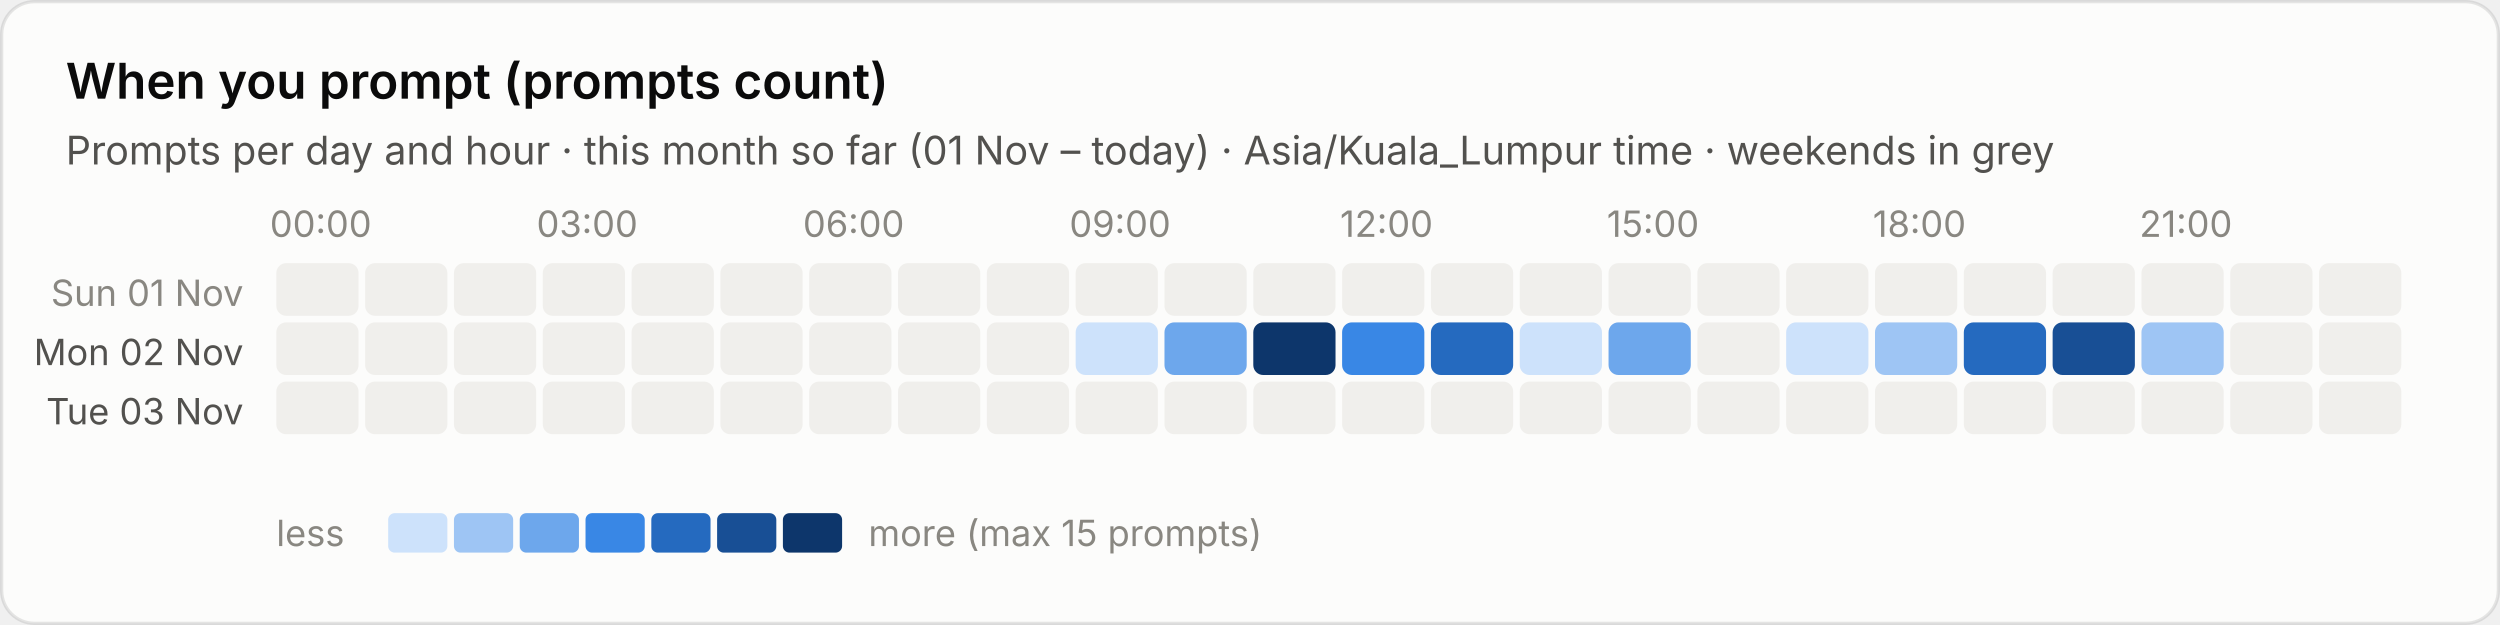
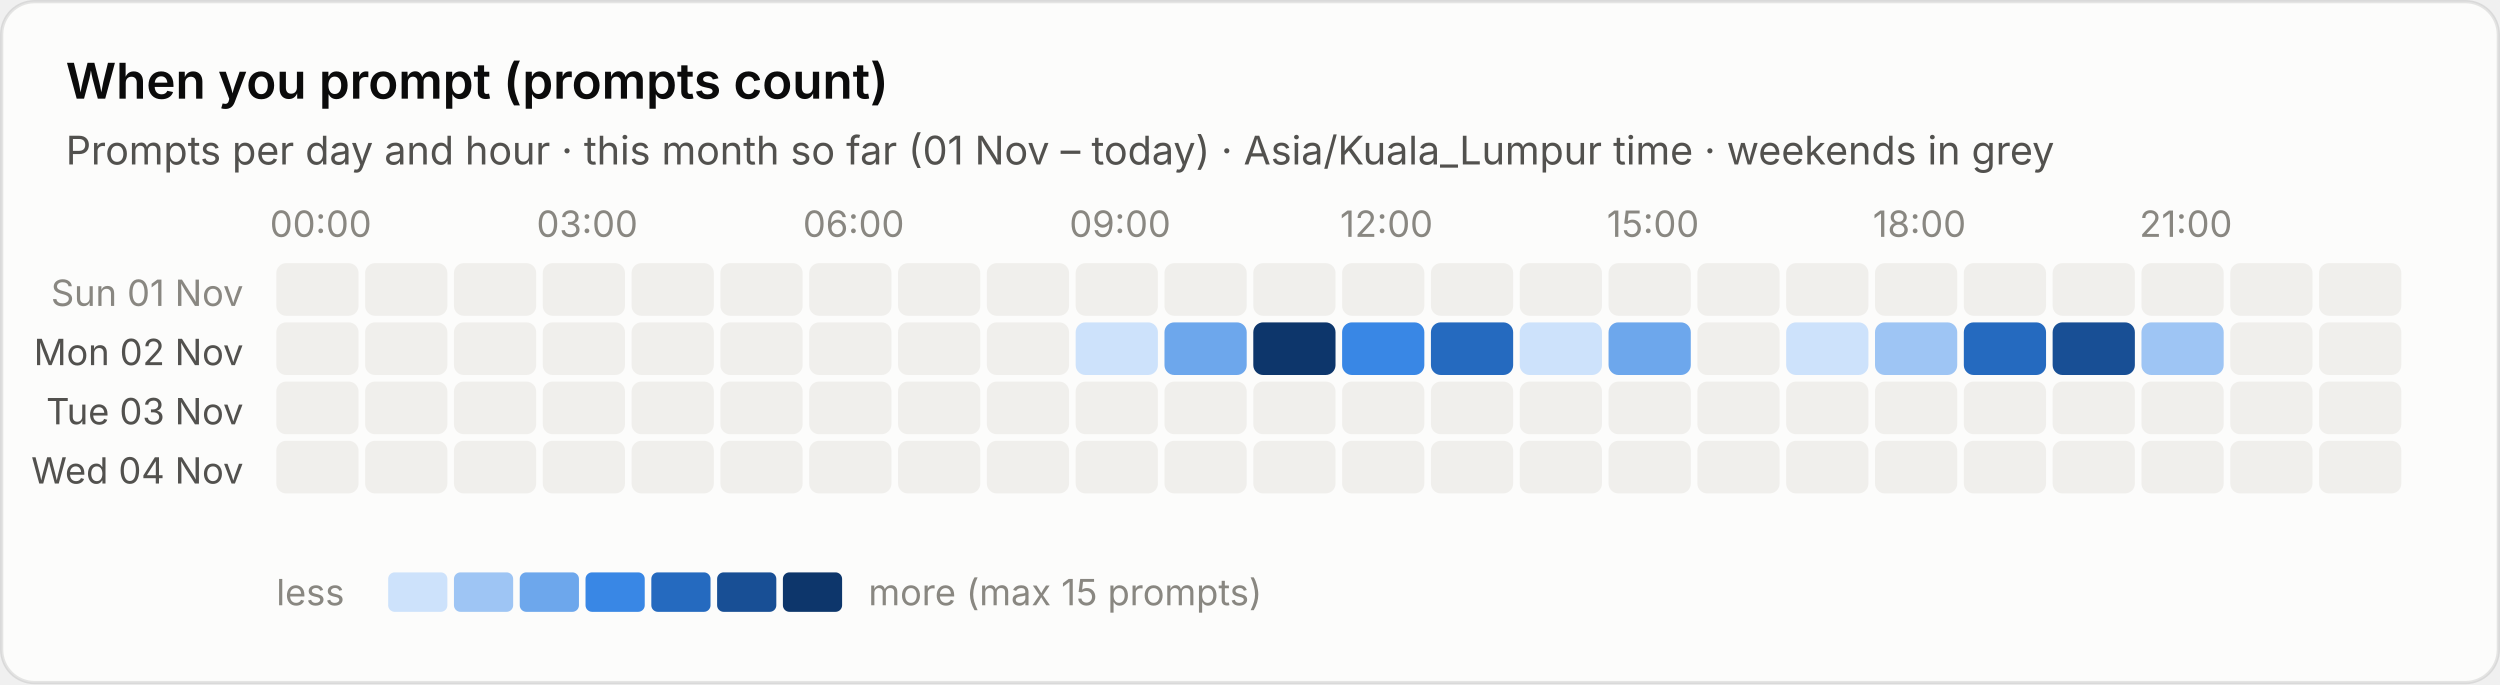
- <svg xmlns="http://www.w3.org/2000/svg" viewBox="0 0 760 190" width="760" height="190" role="img" aria-label="When you prompt (prompts count)">
+ <svg xmlns="http://www.w3.org/2000/svg" viewBox="0 0 760 208" width="760" height="208" role="img" aria-label="When you prompt (prompts count)">
  <style>text{font-family:system-ui,-apple-system,"Segoe UI",sans-serif;font-variant-numeric:tabular-nums}.bg{fill:#fcfcfb;stroke:rgba(11,11,11,.10)}.tp{fill:#0b0b0b}.ts{fill:#52514e}.tm{fill:#898781}.grid{stroke:#e1e0d9;stroke-width:1}.base{stroke:#c3c2b7;stroke-width:1}.so{fill:#b5b3ad}.lo{stroke:#b5b3ad}.qe{fill:#f0efec}.ring{stroke:#fcfcfb}.area{fill-opacity:.1}.s0{fill:#2a78d6}.l0{stroke:#2a78d6}.s1{fill:#eb6834}.l1{stroke:#eb6834}.s2{fill:#1baf7a}.l2{stroke:#1baf7a}.s3{fill:#eda100}.l3{stroke:#eda100}.s4{fill:#e87ba4}.l4{stroke:#e87ba4}.s5{fill:#008300}.l5{stroke:#008300}.s6{fill:#4a3aa7}.l6{stroke:#4a3aa7}.s7{fill:#e34948}.l7{stroke:#e34948}.q0{fill:#cde2fb}.q1{fill:#9ec5f4}.q2{fill:#6da7ec}.q3{fill:#3987e5}.q4{fill:#256abf}.q5{fill:#184f95}.q6{fill:#0d366b}.r0{fill:#f8d4d4}.r1{fill:#ec8f8f}.r2{fill:#c42f2f}.a0{fill:#fbe3e3}.a1{fill:#f5b8b8}.a2{fill:#ec8f8f}.a3{fill:#d65252}.a4{fill:#a82525}.tq0{fill:#0b0b0b}.tq1{fill:#0b0b0b}.tq2{fill:#0b0b0b}.tq3{fill:#ffffff}.tq4{fill:#ffffff}.tq5{fill:#ffffff}.tq6{fill:#ffffff}.tr0{fill:#0b0b0b}.tr1{fill:#0b0b0b}.tr2{fill:#ffffff}.ta0{fill:#0b0b0b}.ta1{fill:#0b0b0b}.ta2{fill:#0b0b0b}.ta3{fill:#ffffff}.ta4{fill:#ffffff}.tw{fill:#ffffff}@media (prefers-color-scheme:dark){.bg{fill:#1a1a19;stroke:rgba(255,255,255,.10)}.tp{fill:#fff}.ts{fill:#c3c2b7}.tm{fill:#898781}.grid{stroke:#2c2c2a}.base{stroke:#383835}.so{fill:#5c5b57}.lo{stroke:#5c5b57}.qe{fill:#262624}.ring{stroke:#1a1a19}.s0{fill:#3987e5}.l0{stroke:#3987e5}.s1{fill:#d95926}.l1{stroke:#d95926}.s2{fill:#199e70}.l2{stroke:#199e70}.s3{fill:#c98500}.l3{stroke:#c98500}.s4{fill:#d55181}.l4{stroke:#d55181}.s5{fill:#008300}.l5{stroke:#008300}.s6{fill:#9085e9}.l6{stroke:#9085e9}.s7{fill:#e66767}.l7{stroke:#e66767}.q0{fill:#16263a}.q1{fill:#123a66}.q2{fill:#184f95}.q3{fill:#256abf}.q4{fill:#3987e5}.q5{fill:#6da7ec}.q6{fill:#b7d3f6}.r0{fill:#4a2023}.r1{fill:#8c2c2f}.r2{fill:#e25555}.a0{fill:#3a1a1c}.a1{fill:#5e2427}.a2{fill:#8c2c2f}.a3{fill:#c43c3f}.a4{fill:#f07070}.tq0{fill:#ffffff}.tq1{fill:#ffffff}.tq2{fill:#ffffff}.tq3{fill:#ffffff}.tq4{fill:#ffffff}.tq5{fill:#0b0b0b}.tq6{fill:#0b0b0b}.tr0{fill:#ffffff}.tr1{fill:#ffffff}.tr2{fill:#ffffff}.ta0{fill:#ffffff}.ta1{fill:#ffffff}.ta2{fill:#ffffff}.ta3{fill:#ffffff}.ta4{fill:#0b0b0b}.tw{fill:#ffffff}}</style>
-   <rect class="bg" x=".5" y=".5" width="759" height="189" rx="10" />
+   <rect class="bg" x=".5" y=".5" width="759" height="207" rx="10" />
  <text class="tp" x="20" y="30" font-size="15" font-weight="600">When you prompt (prompts count)</text>
  <text class="ts" x="20" y="50" font-size="12">Prompts per day and hour · this month so far (01 Nov – today) · Asia/Kuala_Lumpur time · weekends in grey</text>
  <text class="tm" x="97.5" y="72" font-size="11" text-anchor="middle">00:00</text>
  <text class="tm" x="178.5" y="72" font-size="11" text-anchor="middle">03:00</text>
  <text class="tm" x="259.5" y="72" font-size="11" text-anchor="middle">06:00</text>
  <text class="tm" x="340.5" y="72" font-size="11" text-anchor="middle">09:00</text>
  <text class="tm" x="421.5" y="72" font-size="11" text-anchor="middle">12:00</text>
  <text class="tm" x="502.5" y="72" font-size="11" text-anchor="middle">15:00</text>
  <text class="tm" x="583.5" y="72" font-size="11" text-anchor="middle">18:00</text>
  <text class="tm" x="664.5" y="72" font-size="11" text-anchor="middle">21:00</text>
  <text class="tm" x="74" y="93.0" font-size="11" text-anchor="end">Sun 01 Nov</text>
  <rect class="qe" x="84.0" y="80.0" width="25" height="16" rx="3" />
  <rect class="qe" x="111.0" y="80.0" width="25" height="16" rx="3" />
  <rect class="qe" x="138.0" y="80.0" width="25" height="16" rx="3" />
  <rect class="qe" x="165.0" y="80.0" width="25" height="16" rx="3" />
  <rect class="qe" x="192.0" y="80.0" width="25" height="16" rx="3" />
  <rect class="qe" x="219.0" y="80.0" width="25" height="16" rx="3" />
  <rect class="qe" x="246.0" y="80.0" width="25" height="16" rx="3" />
  <rect class="qe" x="273.0" y="80.0" width="25" height="16" rx="3" />
  <rect class="qe" x="300.0" y="80.0" width="25" height="16" rx="3" />
  <rect class="qe" x="327.0" y="80.0" width="25" height="16" rx="3" />
  <rect class="qe" x="354.0" y="80.0" width="25" height="16" rx="3" />
  <rect class="qe" x="381.0" y="80.0" width="25" height="16" rx="3" />
  <rect class="qe" x="408.0" y="80.0" width="25" height="16" rx="3" />
  <rect class="qe" x="435.0" y="80.0" width="25" height="16" rx="3" />
  <rect class="qe" x="462.0" y="80.0" width="25" height="16" rx="3" />
  <rect class="qe" x="489.0" y="80.0" width="25" height="16" rx="3" />
  <rect class="qe" x="516.0" y="80.0" width="25" height="16" rx="3" />
  <rect class="qe" x="543.0" y="80.0" width="25" height="16" rx="3" />
  <rect class="qe" x="570.0" y="80.0" width="25" height="16" rx="3" />
  <rect class="qe" x="597.0" y="80.0" width="25" height="16" rx="3" />
  <rect class="qe" x="624.0" y="80.0" width="25" height="16" rx="3" />
  <rect class="qe" x="651.0" y="80.0" width="25" height="16" rx="3" />
  <rect class="qe" x="678.0" y="80.0" width="25" height="16" rx="3" />
  <rect class="qe" x="705.0" y="80.0" width="25" height="16" rx="3" />
  <text class="ts" x="74" y="111.0" font-size="11" text-anchor="end">Mon 02 Nov</text>
  <rect class="qe" x="84.0" y="98.0" width="25" height="16" rx="3" />
  <rect class="qe" x="111.0" y="98.0" width="25" height="16" rx="3" />
  <rect class="qe" x="138.0" y="98.0" width="25" height="16" rx="3" />
  <rect class="qe" x="165.0" y="98.0" width="25" height="16" rx="3" />
  <rect class="qe" x="192.0" y="98.0" width="25" height="16" rx="3" />
  <rect class="qe" x="219.0" y="98.0" width="25" height="16" rx="3" />
  <rect class="qe" x="246.0" y="98.0" width="25" height="16" rx="3" />
  <rect class="qe" x="273.0" y="98.0" width="25" height="16" rx="3" />
  <rect class="qe" x="300.0" y="98.0" width="25" height="16" rx="3" />
  <rect class="q0" x="327.0" y="98.0" width="25" height="16" rx="3" />
  <rect class="q2" x="354.0" y="98.0" width="25" height="16" rx="3" />
  <rect class="q6" x="381.0" y="98.0" width="25" height="16" rx="3" />
  <rect class="q3" x="408.0" y="98.0" width="25" height="16" rx="3" />
  <rect class="q4" x="435.0" y="98.0" width="25" height="16" rx="3" />
  <rect class="q0" x="462.0" y="98.0" width="25" height="16" rx="3" />
  <rect class="q2" x="489.0" y="98.0" width="25" height="16" rx="3" />
  <rect class="qe" x="516.0" y="98.0" width="25" height="16" rx="3" />
  <rect class="q0" x="543.0" y="98.0" width="25" height="16" rx="3" />
  <rect class="q1" x="570.0" y="98.0" width="25" height="16" rx="3" />
  <rect class="q4" x="597.0" y="98.0" width="25" height="16" rx="3" />
  <rect class="q5" x="624.0" y="98.0" width="25" height="16" rx="3" />
  <rect class="q1" x="651.0" y="98.0" width="25" height="16" rx="3" />
  <rect class="qe" x="678.0" y="98.0" width="25" height="16" rx="3" />
  <rect class="qe" x="705.0" y="98.0" width="25" height="16" rx="3" />
  <text class="ts" x="74" y="129.0" font-size="11" text-anchor="end">Tue 03 Nov</text>
  <rect class="qe" x="84.0" y="116.0" width="25" height="16" rx="3" />
  <rect class="qe" x="111.0" y="116.0" width="25" height="16" rx="3" />
  <rect class="qe" x="138.0" y="116.0" width="25" height="16" rx="3" />
  <rect class="qe" x="165.0" y="116.0" width="25" height="16" rx="3" />
  <rect class="qe" x="192.0" y="116.0" width="25" height="16" rx="3" />
  <rect class="qe" x="219.0" y="116.0" width="25" height="16" rx="3" />
  <rect class="qe" x="246.0" y="116.0" width="25" height="16" rx="3" />
  <rect class="qe" x="273.0" y="116.0" width="25" height="16" rx="3" />
  <rect class="qe" x="300.0" y="116.0" width="25" height="16" rx="3" />
  <rect class="qe" x="327.0" y="116.0" width="25" height="16" rx="3" />
  <rect class="qe" x="354.0" y="116.0" width="25" height="16" rx="3" />
  <rect class="qe" x="381.0" y="116.0" width="25" height="16" rx="3" />
  <rect class="qe" x="408.0" y="116.0" width="25" height="16" rx="3" />
  <rect class="qe" x="435.0" y="116.0" width="25" height="16" rx="3" />
  <rect class="qe" x="462.0" y="116.0" width="25" height="16" rx="3" />
  <rect class="qe" x="489.0" y="116.0" width="25" height="16" rx="3" />
  <rect class="qe" x="516.0" y="116.0" width="25" height="16" rx="3" />
  <rect class="qe" x="543.0" y="116.0" width="25" height="16" rx="3" />
  <rect class="qe" x="570.0" y="116.0" width="25" height="16" rx="3" />
  <rect class="qe" x="597.0" y="116.0" width="25" height="16" rx="3" />
  <rect class="qe" x="624.0" y="116.0" width="25" height="16" rx="3" />
  <rect class="qe" x="651.0" y="116.0" width="25" height="16" rx="3" />
  <rect class="qe" x="678.0" y="116.0" width="25" height="16" rx="3" />
  <rect class="qe" x="705.0" y="116.0" width="25" height="16" rx="3" />
-   <text class="tm" x="84" y="166" font-size="11">less</text>
-   <rect class="q0" x="118" y="156" width="18" height="12" rx="2" />
-   <rect class="q1" x="138" y="156" width="18" height="12" rx="2" />
-   <rect class="q2" x="158" y="156" width="18" height="12" rx="2" />
-   <rect class="q3" x="178" y="156" width="18" height="12" rx="2" />
-   <rect class="q4" x="198" y="156" width="18" height="12" rx="2" />
-   <rect class="q5" x="218" y="156" width="18" height="12" rx="2" />
-   <rect class="q6" x="238" y="156" width="18" height="12" rx="2" />
-   <text class="tm" x="264" y="166" font-size="11">more (max 15 prompts)</text>
+   <text class="ts" x="74" y="147.0" font-size="11" text-anchor="end">Wed 04 Nov</text>
+   <rect class="qe" x="84.0" y="134.0" width="25" height="16" rx="3" />
+   <rect class="qe" x="111.0" y="134.0" width="25" height="16" rx="3" />
+   <rect class="qe" x="138.0" y="134.0" width="25" height="16" rx="3" />
+   <rect class="qe" x="165.0" y="134.0" width="25" height="16" rx="3" />
+   <rect class="qe" x="192.0" y="134.0" width="25" height="16" rx="3" />
+   <rect class="qe" x="219.0" y="134.0" width="25" height="16" rx="3" />
+   <rect class="qe" x="246.0" y="134.0" width="25" height="16" rx="3" />
+   <rect class="qe" x="273.0" y="134.0" width="25" height="16" rx="3" />
+   <rect class="qe" x="300.0" y="134.0" width="25" height="16" rx="3" />
+   <rect class="qe" x="327.0" y="134.0" width="25" height="16" rx="3" />
+   <rect class="qe" x="354.0" y="134.0" width="25" height="16" rx="3" />
+   <rect class="qe" x="381.0" y="134.0" width="25" height="16" rx="3" />
+   <rect class="qe" x="408.0" y="134.0" width="25" height="16" rx="3" />
+   <rect class="qe" x="435.0" y="134.0" width="25" height="16" rx="3" />
+   <rect class="qe" x="462.0" y="134.0" width="25" height="16" rx="3" />
+   <rect class="qe" x="489.0" y="134.0" width="25" height="16" rx="3" />
+   <rect class="qe" x="516.0" y="134.0" width="25" height="16" rx="3" />
+   <rect class="qe" x="543.0" y="134.0" width="25" height="16" rx="3" />
+   <rect class="qe" x="570.0" y="134.0" width="25" height="16" rx="3" />
+   <rect class="qe" x="597.0" y="134.0" width="25" height="16" rx="3" />
+   <rect class="qe" x="624.0" y="134.0" width="25" height="16" rx="3" />
+   <rect class="qe" x="651.0" y="134.0" width="25" height="16" rx="3" />
+   <rect class="qe" x="678.0" y="134.0" width="25" height="16" rx="3" />
+   <rect class="qe" x="705.0" y="134.0" width="25" height="16" rx="3" />
+   <text class="tm" x="84" y="184" font-size="11">less</text>
+   <rect class="q0" x="118" y="174" width="18" height="12" rx="2" />
+   <rect class="q1" x="138" y="174" width="18" height="12" rx="2" />
+   <rect class="q2" x="158" y="174" width="18" height="12" rx="2" />
+   <rect class="q3" x="178" y="174" width="18" height="12" rx="2" />
+   <rect class="q4" x="198" y="174" width="18" height="12" rx="2" />
+   <rect class="q5" x="218" y="174" width="18" height="12" rx="2" />
+   <rect class="q6" x="238" y="174" width="18" height="12" rx="2" />
+   <text class="tm" x="264" y="184" font-size="11">more (max 15 prompts)</text>
</svg>
